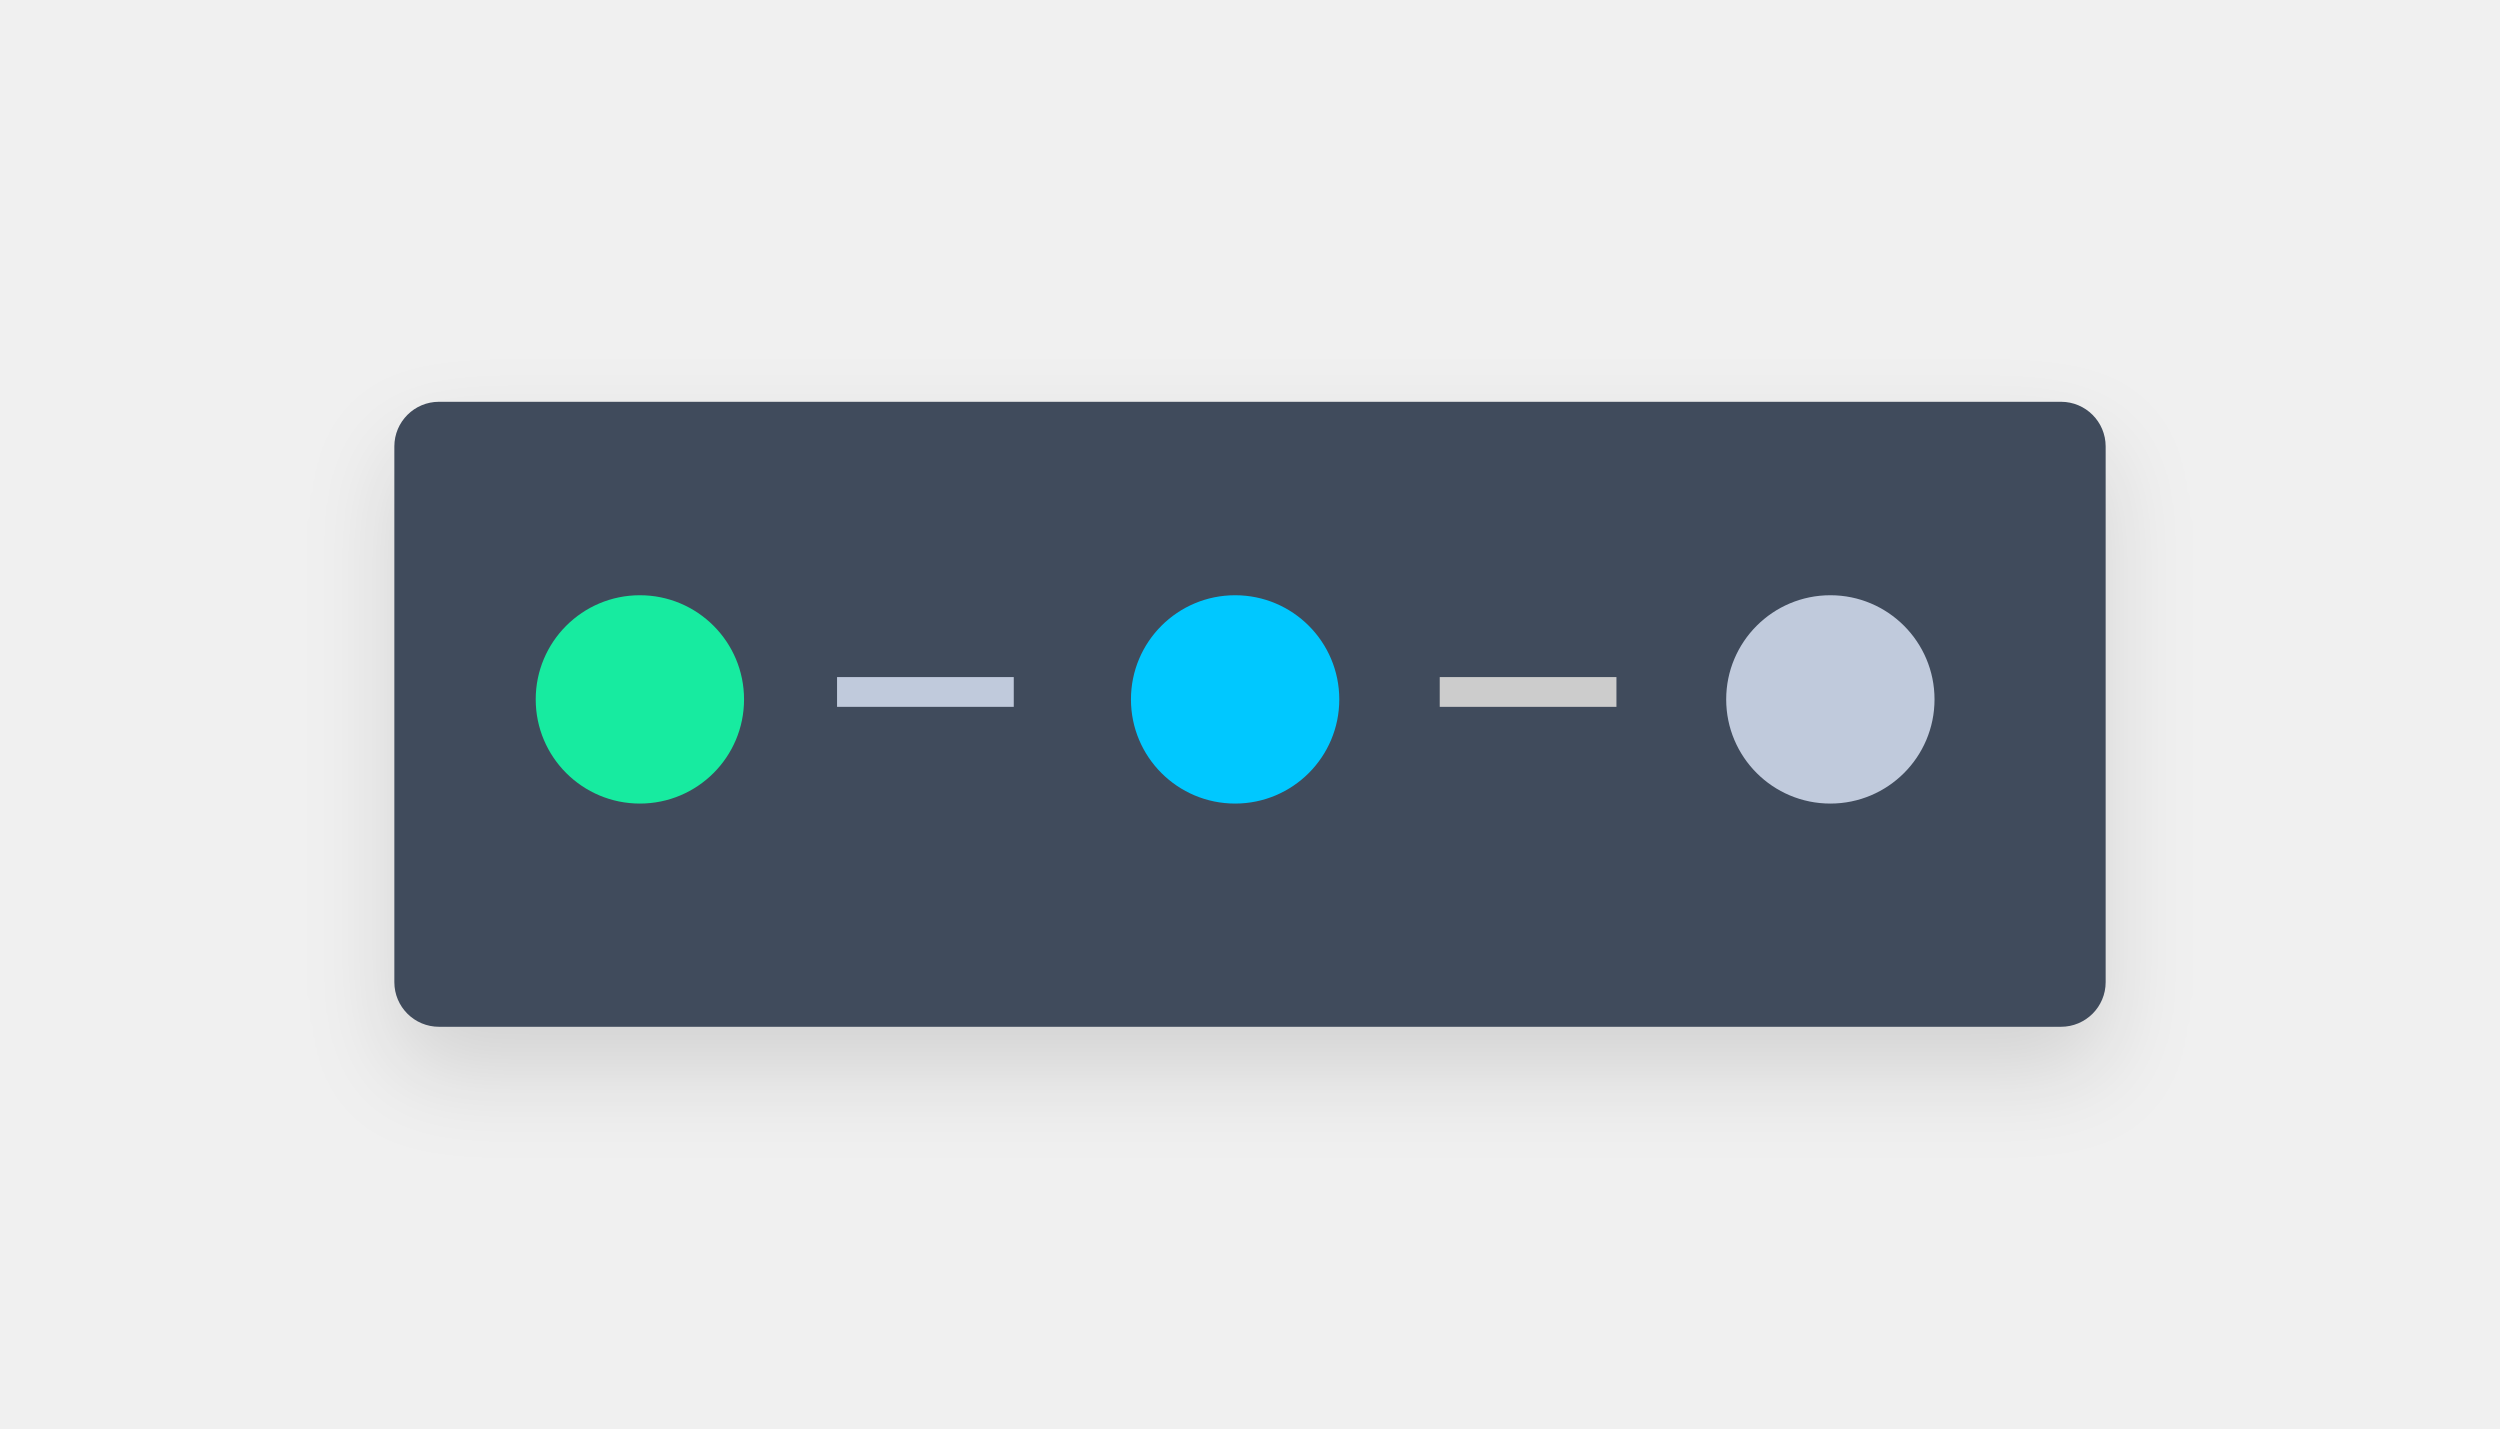
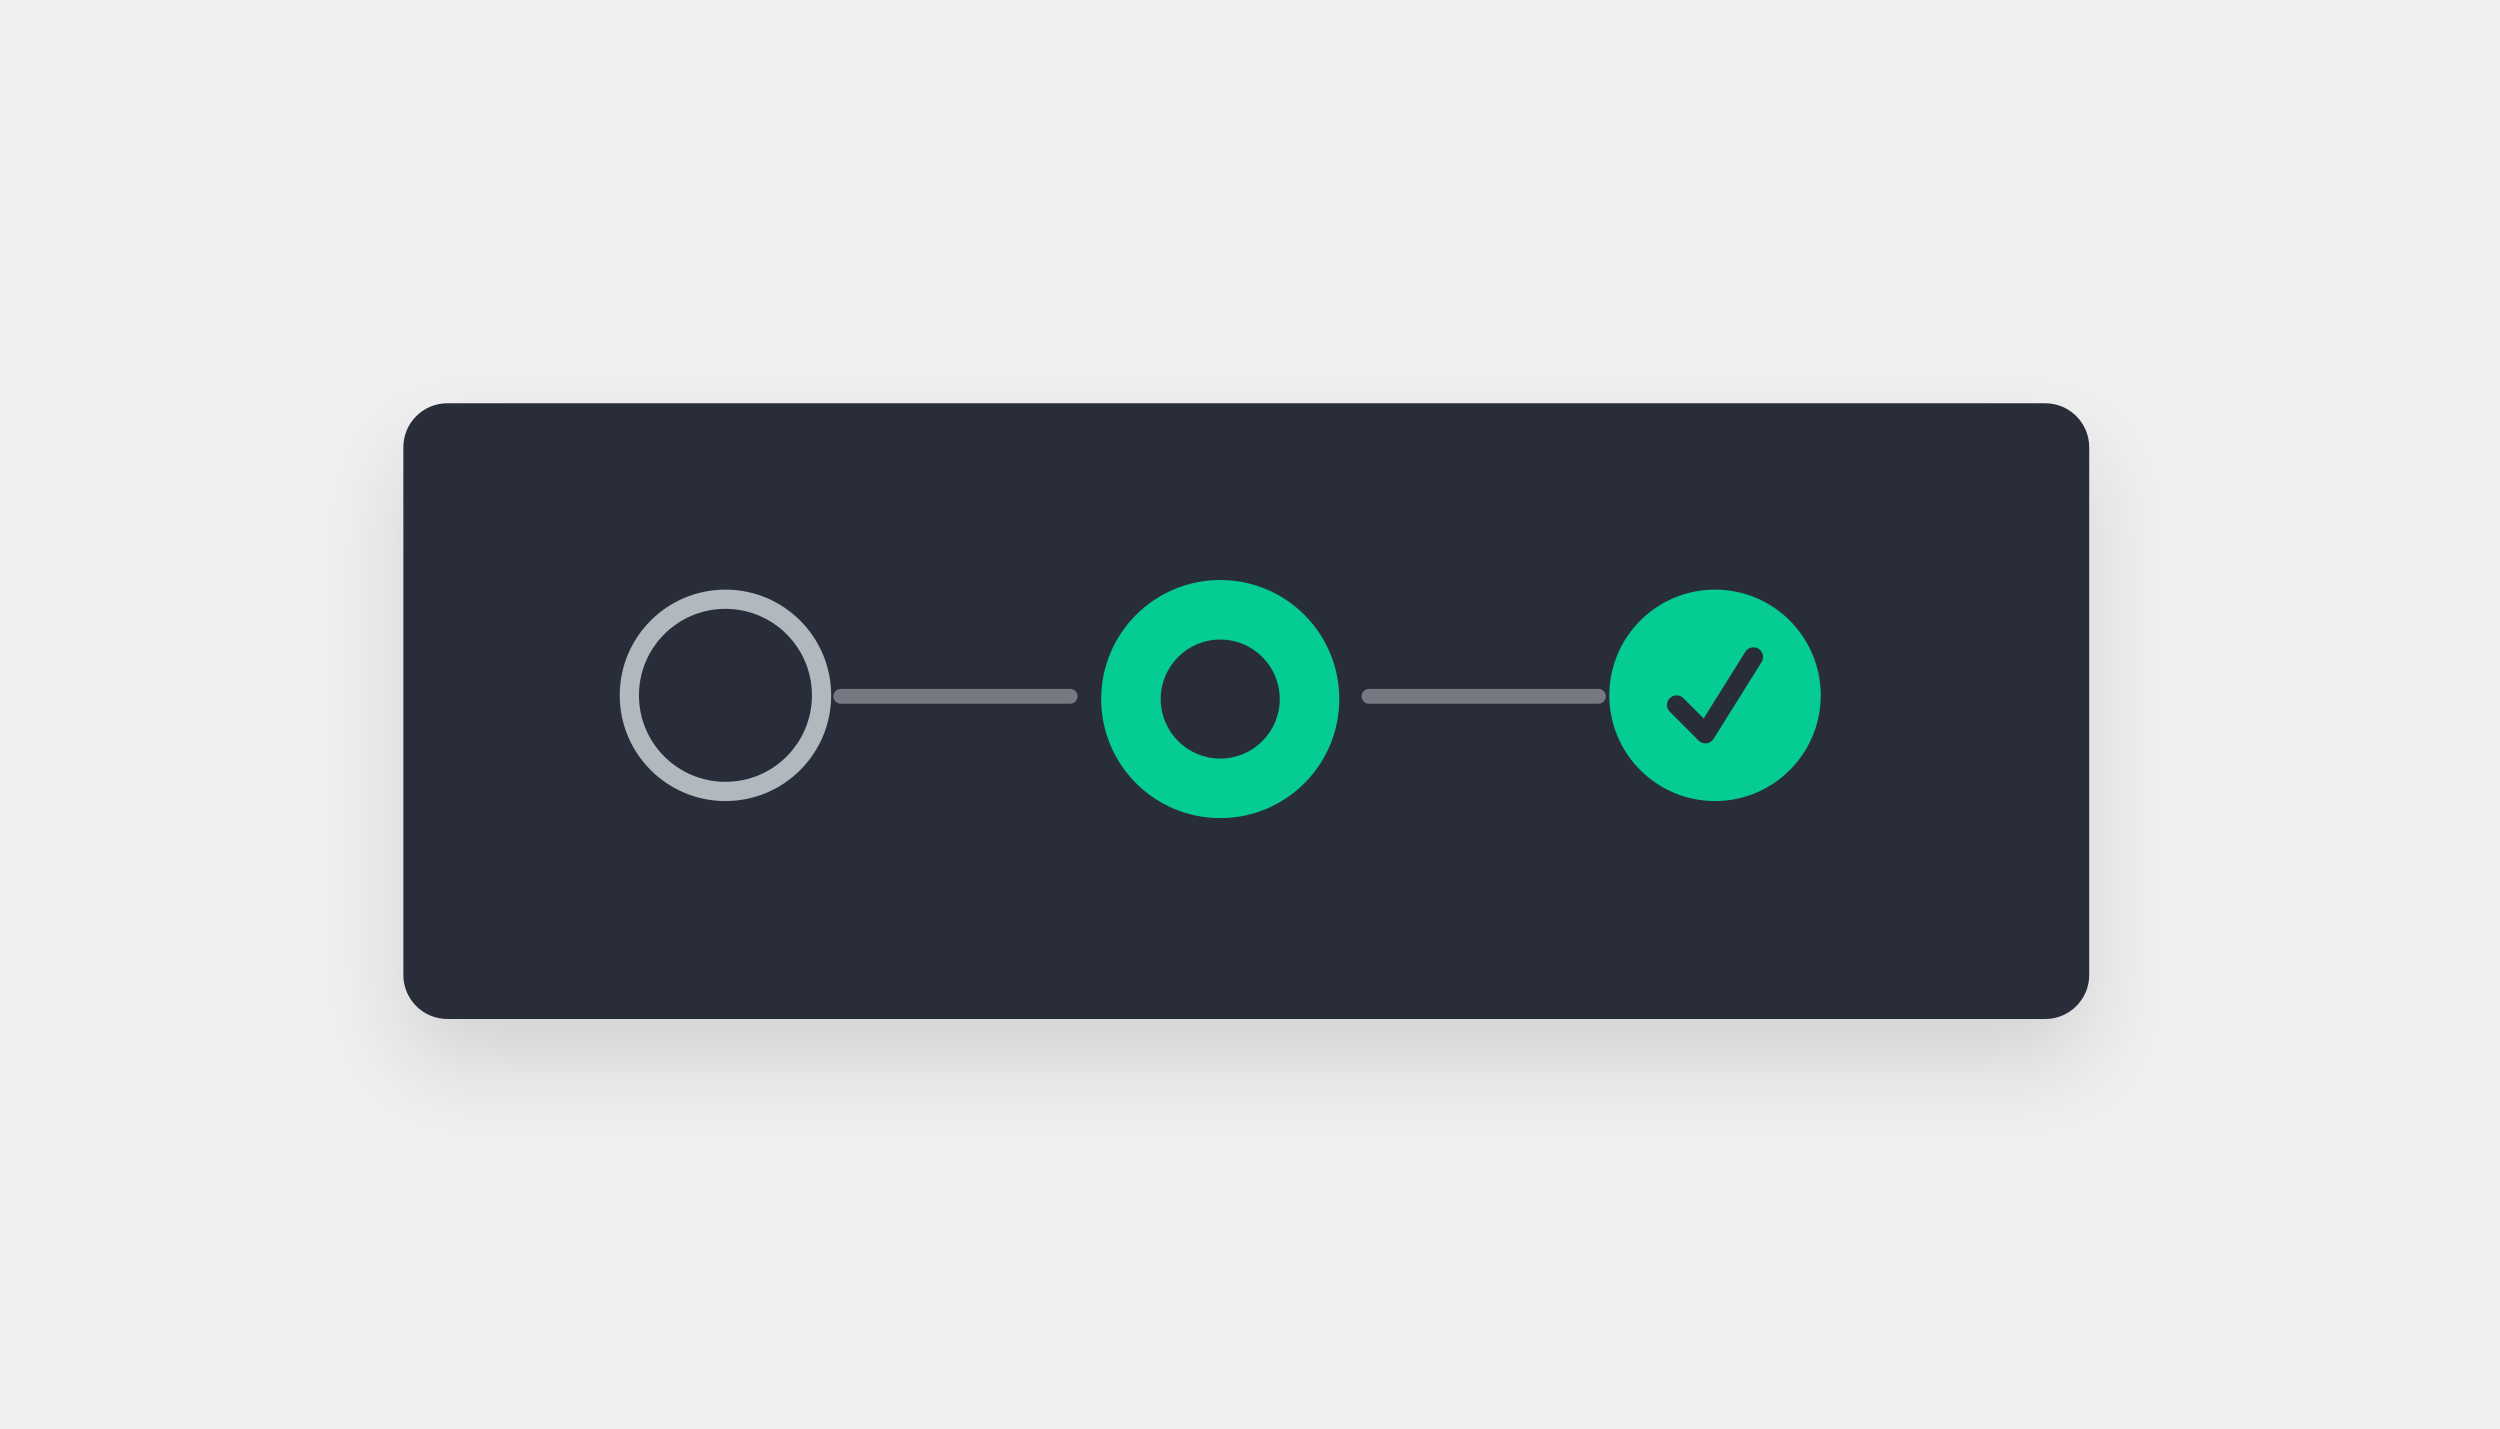
<svg xmlns="http://www.w3.org/2000/svg" width="336" height="192" viewBox="0 0 336 192" fill="none">
-   <g filter="url(#filter0_d)">
-     <path d="M53 60C53 56.686 55.686 54 59 54H277C280.314 54 283 56.686 283 60V132C283 135.314 280.314 138 277 138H59C55.686 138 53 135.314 53 132V60Z" fill="#404B5C" />
+   <g filter="url(#filter0_d_92_542)">
+     <path d="M54.211 60.11C54.211 56.846 56.858 54.199 60.122 54.199H274.878C278.143 54.199 280.789 56.846 280.789 60.11V131.041C280.789 134.306 278.143 136.952 274.878 136.952H60.122C56.858 136.952 54.211 134.306 54.211 131.041V60.11Z" fill="#292D3A" />
  </g>
-   <rect x="72" y="80" width="28" height="28" rx="14" fill="#17EBA0" />
-   <rect x="152" y="80" width="28" height="28" rx="14" fill="#00C8FF" />
-   <rect x="232" y="80" width="28" height="28" rx="14" fill="#C0CADC" />
-   <path fill-rule="evenodd" clip-rule="evenodd" d="M136.25 95H112.5V91H136.25V95Z" fill="#C0CADC" />
-   <path fill-rule="evenodd" clip-rule="evenodd" d="M217.25 95H193.5V91H217.25V95Z" fill="#CCCCCC" />
+   <rect x="112" y="92.586" width="32.828" height="2" rx="1" fill="white" fill-opacity="0.36" />
+   <rect x="183" y="92.586" width="32.828" height="2" rx="1" fill="white" fill-opacity="0.36" />
+   <path d="M148 93.953C148 85.117 155.163 77.953 164 77.953C172.837 77.953 180 85.117 180 93.953C180 102.79 172.837 109.953 164 109.953C155.163 109.953 148 102.79 148 93.953Z" fill="#05CC93" />
+   <path d="M178.667 93.953C178.667 102.053 172.1 108.619 164 108.619C155.9 108.619 149.333 102.053 149.333 93.953C149.333 85.853 155.9 79.286 164 79.286C172.1 79.286 178.667 85.853 178.667 93.953Z" fill="#05CC93" />
+   <path d="M172 93.953C172 98.371 168.418 101.953 164 101.953C159.582 101.953 156 98.371 156 93.953C156 89.535 159.582 85.953 164 85.953C168.418 85.953 172 89.535 172 93.953Z" fill="#292D3A" />
+   <path fill-rule="evenodd" clip-rule="evenodd" d="M230.5 79.245C238.347 79.245 244.708 85.606 244.708 93.454C244.708 101.3 238.347 107.662 230.5 107.662C222.653 107.662 216.292 101.3 216.292 93.454C216.292 85.606 222.653 79.245 230.5 79.245Z" fill="#05CC93" />
+   <path d="M234.572 87.602C234.95 86.997 235.747 86.814 236.352 87.192C236.956 87.57 237.139 88.367 236.761 88.972L230.303 99.305C230.095 99.638 229.745 99.858 229.355 99.903C228.963 99.948 228.573 99.812 228.295 99.533L224.42 95.658C223.916 95.154 223.916 94.336 224.42 93.832C224.924 93.327 225.742 93.327 226.247 93.832L228.972 96.558L234.572 87.602Z" fill="#292D3A" />
+   <path fill-rule="evenodd" clip-rule="evenodd" d="M97.5 79.245C105.347 79.245 111.708 85.606 111.708 93.454C111.708 101.3 105.347 107.662 97.5 107.662C89.653 107.662 83.292 101.3 83.292 93.454C83.292 85.606 89.653 79.245 97.5 79.245ZM97.5 81.829C91.08 81.829 85.875 87.033 85.875 93.454C85.875 99.874 91.08 105.078 97.5 105.078C103.92 105.078 109.125 99.874 109.125 93.454C109.125 87.033 103.92 81.829 97.5 81.829Z" fill="#B1B9BE" />
  <defs>
-     <filter id="filter0_d" x="41" y="48" width="254" height="108" filterUnits="userSpaceOnUse" color-interpolation-filters="sRGB">
+     <filter id="filter0_d_92_542" x="42.211" y="48.199" width="250.577" height="106.753" filterUnits="userSpaceOnUse" color-interpolation-filters="sRGB">
      <feFlood flood-opacity="0" result="BackgroundImageFix" />
-       <feColorMatrix in="SourceAlpha" type="matrix" values="0 0 0 0 0 0 0 0 0 0 0 0 0 0 0 0 0 0 127 0" />
+       <feColorMatrix in="SourceAlpha" type="matrix" values="0 0 0 0 0 0 0 0 0 0 0 0 0 0 0 0 0 0 127 0" result="hardAlpha" />
      <feOffset dy="6" />
      <feGaussianBlur stdDeviation="6" />
      <feColorMatrix type="matrix" values="0 0 0 0 0 0 0 0 0 0 0 0 0 0 0 0 0 0 0.12 0" />
-       <feBlend mode="normal" in2="BackgroundImageFix" result="effect1_dropShadow" />
-       <feBlend mode="normal" in="SourceGraphic" in2="effect1_dropShadow" result="shape" />
+       <feBlend mode="normal" in2="BackgroundImageFix" result="effect1_dropShadow_92_542" />
+       <feBlend mode="normal" in="SourceGraphic" in2="effect1_dropShadow_92_542" result="shape" />
    </filter>
  </defs>
</svg>
